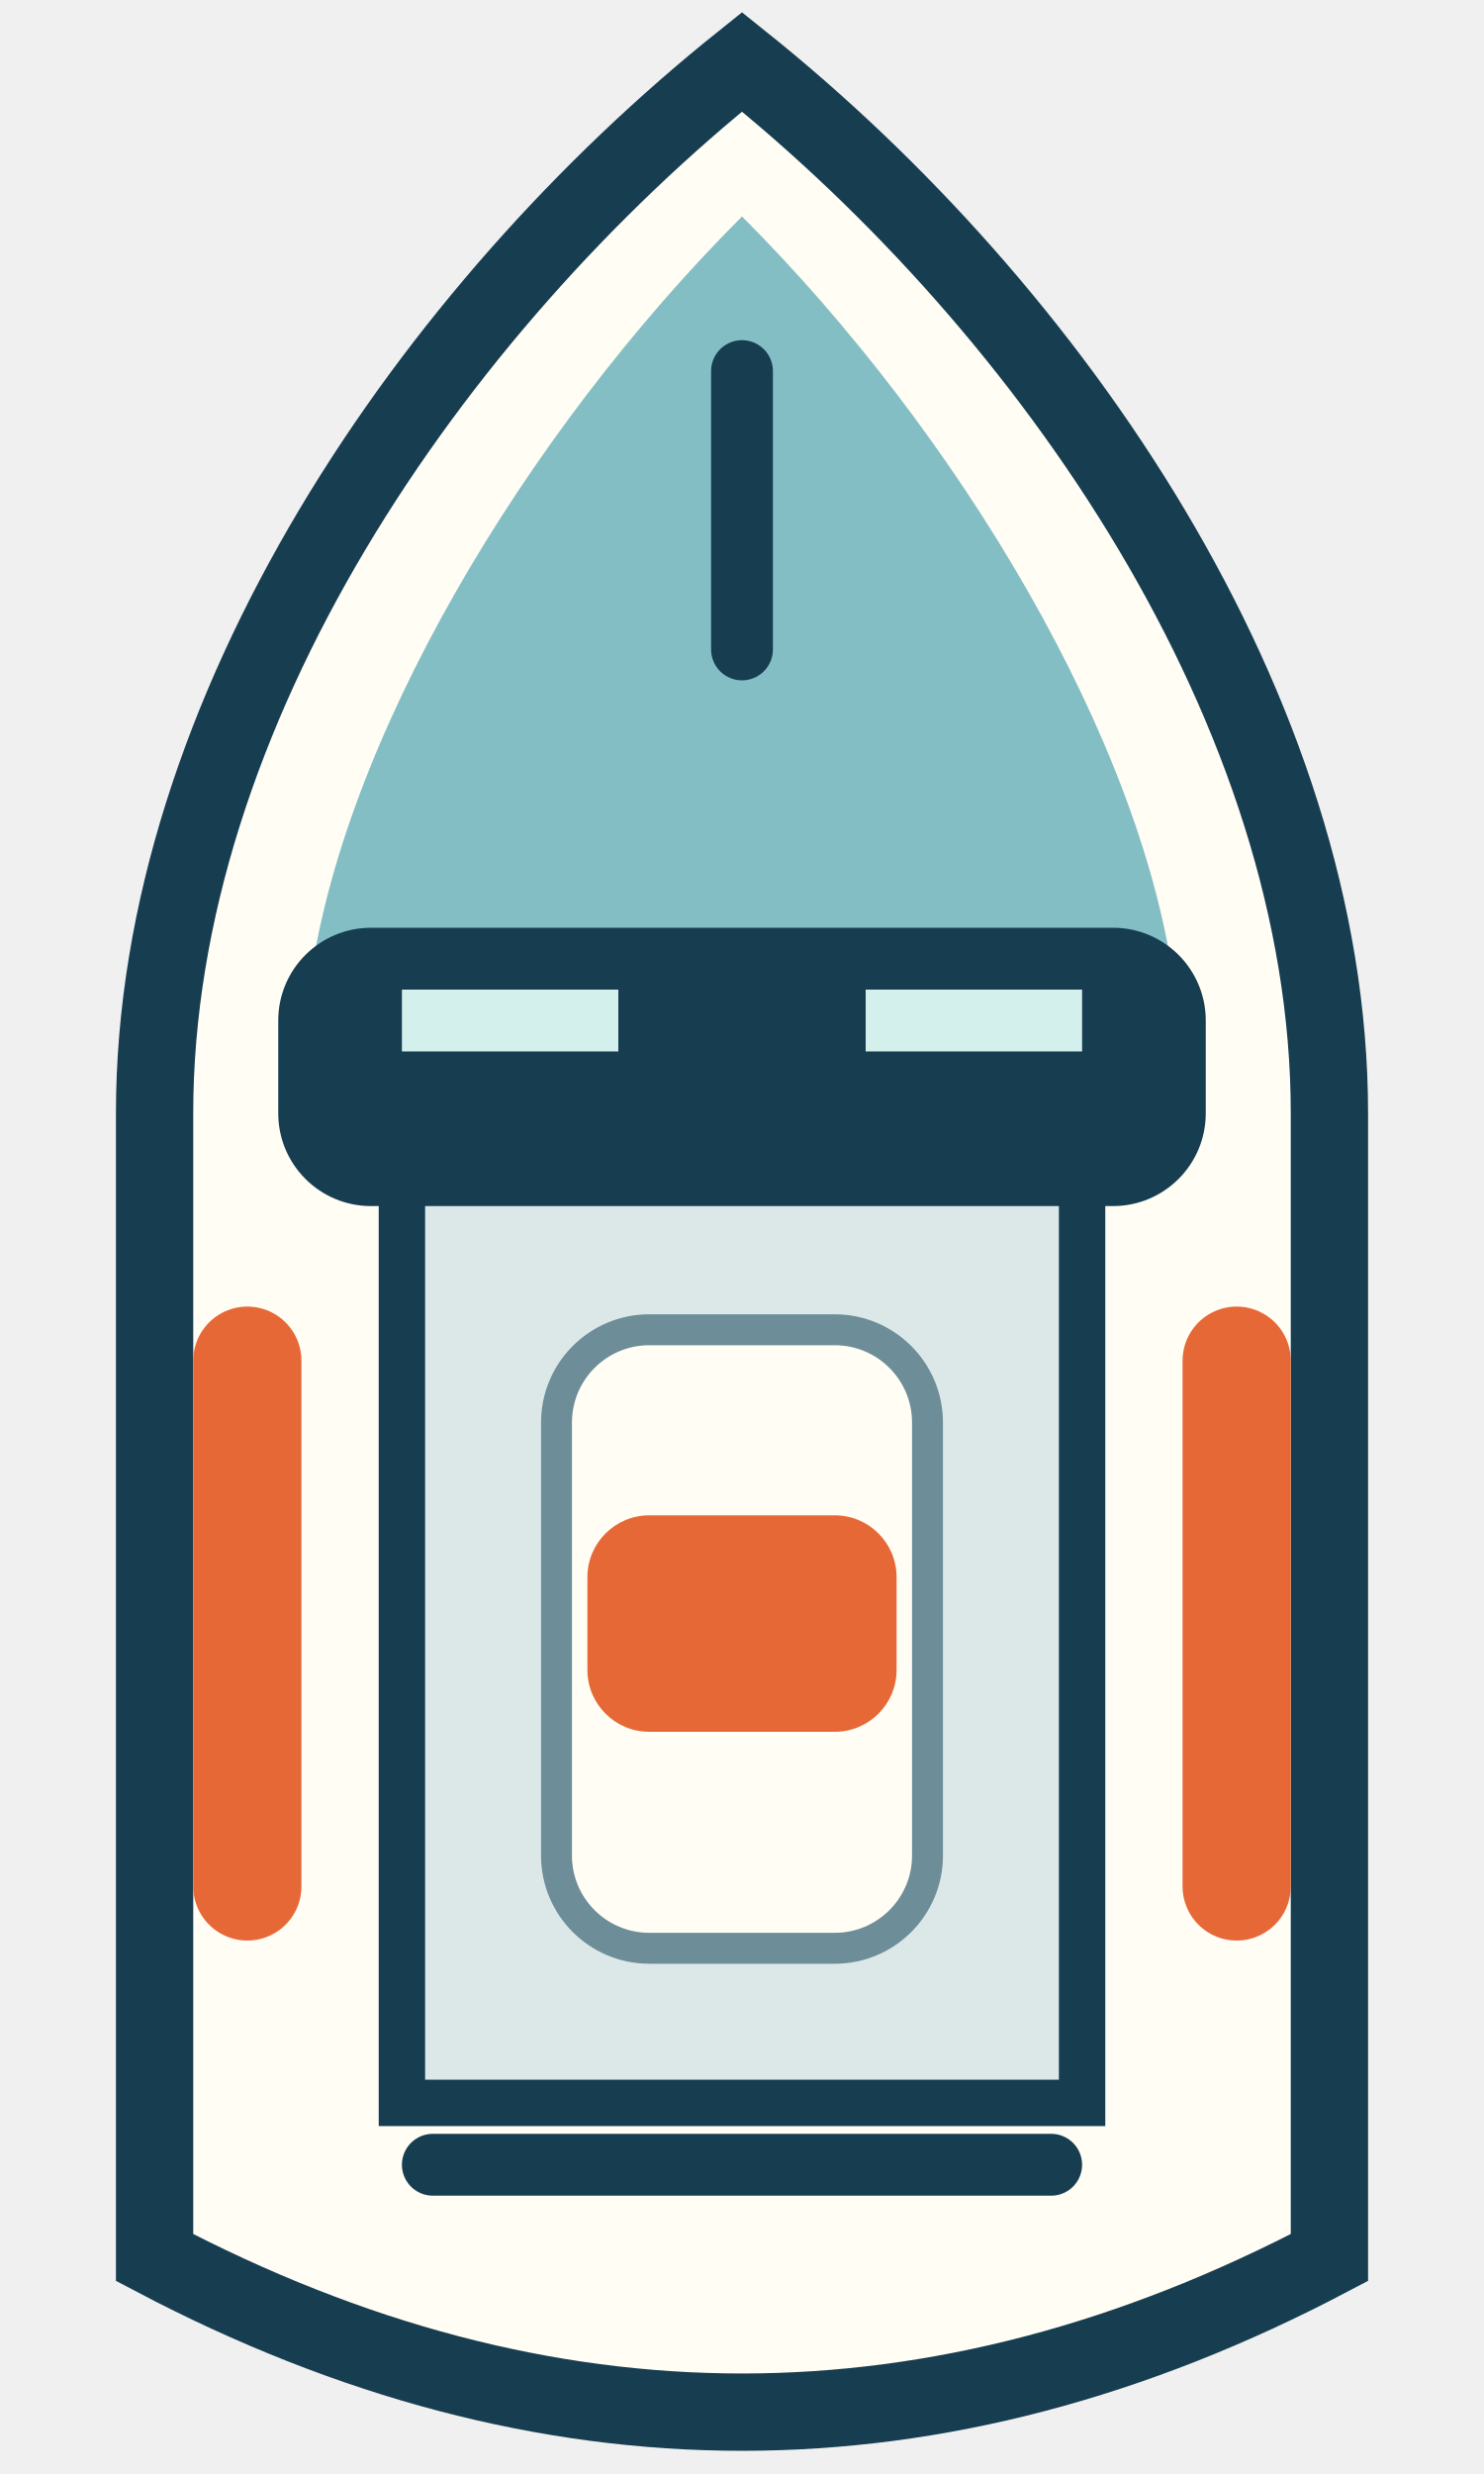
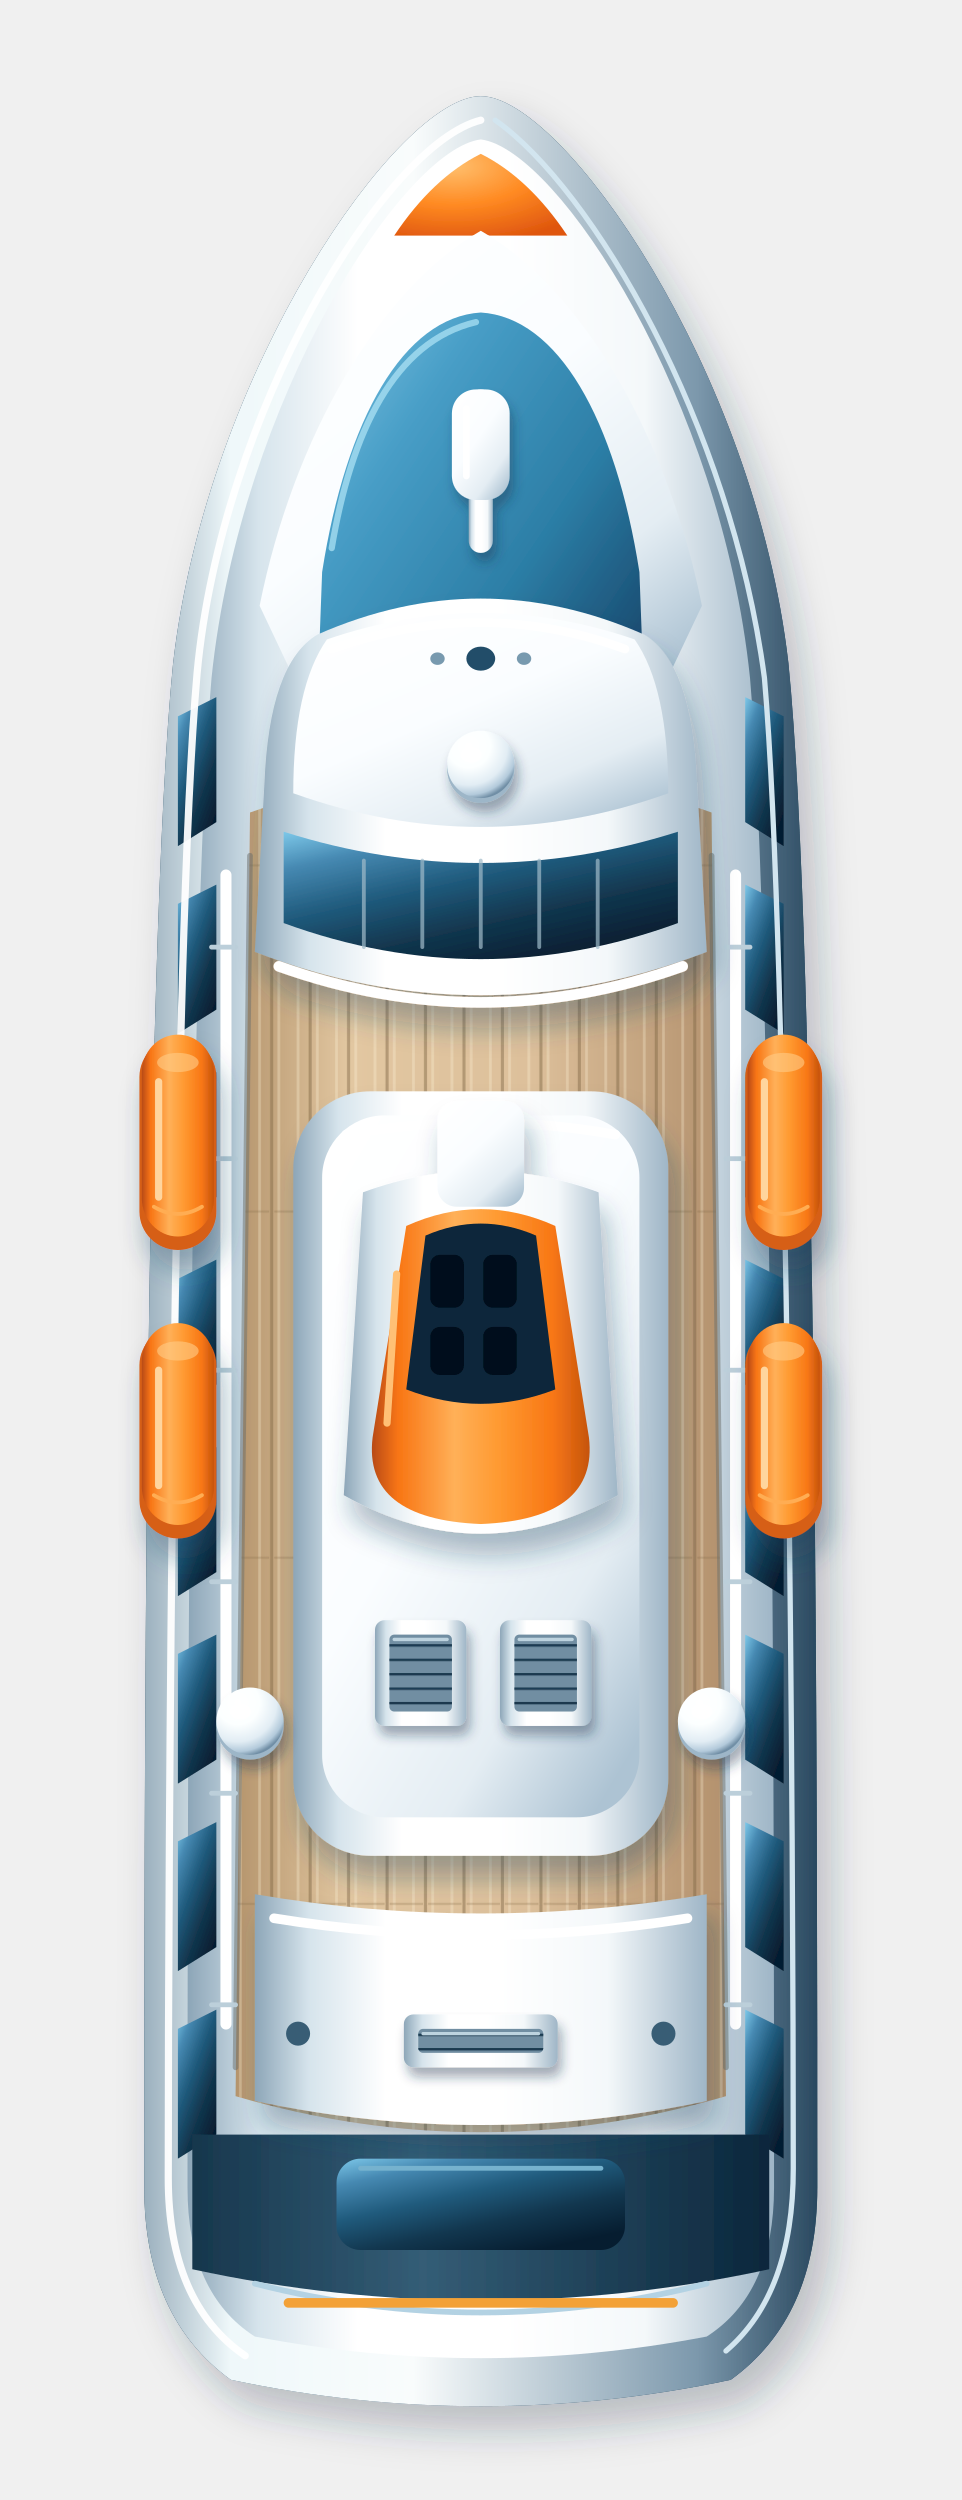
- <svg xmlns="http://www.w3.org/2000/svg" viewBox="0 0 48 80">
-   <path d="M24 2C14 10 5 23 5 36v37q19 10 38 0V36C43 23 34 10 24 2Z" fill="#fffdf4" stroke="#173d51" stroke-width="2.5" />
-   <path d="M24 7C17 14 11 24 10 32h28C37 24 31 14 24 7Z" fill="#83bec5" />
-   <path d="M13 34h22v34H13Z" fill="#dbe8e7" stroke="#173d51" stroke-width="1.5" />
-   <rect x="9" y="30" width="30" height="9" rx="3" fill="#173d51" />
-   <path d="M13 33h7m8 0h7" stroke="#d4f0ed" stroke-width="2" />
-   <rect x="18" y="43" width="12" height="20" rx="3" fill="#fffdf4" stroke="#6d8d98" />
-   <rect x="19" y="49" width="10" height="7" rx="2" fill="#e76837" />
-   <path d="M8 44v17m32-17v17" stroke="#e76837" stroke-width="3.5" stroke-linecap="round" />
-   <path d="M14 70h20M24 12v9" stroke="#173d51" stroke-width="2" stroke-linecap="round" />
+ <svg xmlns="http://www.w3.org/2000/svg" width="200" height="520" viewBox="0 0 200 520" role="img" aria-labelledby="title desc">
+   <defs>
+     <linearGradient id="edge">
+       <stop stop-color="#9aafbd" />
+       <stop offset=".13" stop-color="#eff8fa" />
+       <stop offset=".4" stop-color="#f9fcfc" />
+       <stop offset=".82" stop-color="#7c98ac" />
+       <stop offset="1" stop-color="#29485f" />
+     </linearGradient>
+     <linearGradient id="white">
+       <stop stop-color="#8da6b8" />
+       <stop offset=".12" stop-color="#d6e4ec" />
+       <stop offset=".29" stop-color="#fff" />
+       <stop offset=".54" stop-color="#fff" />
+       <stop offset=".78" stop-color="#f4f8fa" />
+       <stop offset="1" stop-color="#9fb6c7" />
+     </linearGradient>
+     <linearGradient id="porcelain" x1=".1" y1="0" x2=".85" y2="1">
+       <stop stop-color="#fff" />
+       <stop offset=".45" stop-color="#fafdff" />
+       <stop offset=".78" stop-color="#e4edf3" />
+       <stop offset="1" stop-color="#adc3d3" />
+     </linearGradient>
+     <radialGradient id="dome" cx=".32" cy=".23" r=".8">
+       <stop stop-color="#fff" />
+       <stop offset=".4" stop-color="#fcffff" />
+       <stop offset=".72" stop-color="#e2edf4" />
+       <stop offset=".9" stop-color="#b3cadb" />
+       <stop offset="1" stop-color="#718fa6" />
+     </radialGradient>
+     <linearGradient id="glass" x1="0" y1="0" x2=".7" y2="1">
+       <stop stop-color="#7dc8e9" />
+       <stop offset=".2" stop-color="#4689b2" />
+       <stop offset=".46" stop-color="#205b7d" />
+       <stop offset=".72" stop-color="#12374f" />
+       <stop offset="1" stop-color="#061d30" />
+     </linearGradient>
+     <linearGradient id="sky" x1="0" y1="0" x2="1" y2=".8">
+       <stop stop-color="#7dc5e4" />
+       <stop offset=".32" stop-color="#479dc6" />
+       <stop offset=".7" stop-color="#2c7ea6" />
+       <stop offset="1" stop-color="#1a4e73" />
+     </linearGradient>
+     <linearGradient id="amber">
+       <stop stop-color="#b84a12" />
+       <stop offset=".12" stop-color="#f87513" />
+       <stop offset=".38" stop-color="#ffb058" />
+       <stop offset=".58" stop-color="#ff9a31" />
+       <stop offset=".83" stop-color="#f87715" />
+       <stop offset="1" stop-color="#c5540e" />
+     </linearGradient>
+     <radialGradient id="amberTop" cx=".34" cy=".15" r=".95">
+       <stop stop-color="#ffbf6d" />
+       <stop offset=".5" stop-color="#ff8a22" />
+       <stop offset="1" stop-color="#df560e" />
+     </radialGradient>
+     <linearGradient id="teak">
+       <stop stop-color="#b5956d" />
+       <stop offset=".23" stop-color="#e2c7a1" />
+       <stop offset=".6" stop-color="#ddc09b" />
+       <stop offset="1" stop-color="#b3916d" />
+     </linearGradient>
+     <linearGradient id="navy">
+       <stop stop-color="#17374d" />
+       <stop offset=".4" stop-color="#345d76" />
+       <stop offset="1" stop-color="#0b273c" />
+     </linearGradient>
+     <pattern id="wood" width="8" height="72" patternUnits="userSpaceOnUse">
+       <path d="M.5 0v72" stroke="#806846" stroke-width=".65" stroke-opacity=".46" />
+       <path d="M2 0v72M6 0v72" stroke="#fff3d8" stroke-width=".55" stroke-opacity=".3" />
+       <path d="M1 36h7" stroke="#8a704e" stroke-width=".5" stroke-opacity=".25" />
+     </pattern>
+     <pattern id="mesh" width="3" height="3" patternUnits="userSpaceOnUse">
+       <path d="M0 0h3" stroke="#19374c" stroke-width="1" />
+     </pattern>
+     <filter id="cast" x="-40%" y="-15%" width="180%" height="140%" color-interpolation-filters="sRGB">
+       <feDropShadow dx="3" dy="5" stdDeviation="4" flood-color="#17394c" flood-opacity=".26" />
+     </filter>
+     <filter id="lift" x="-45%" y="-35%" width="190%" height="180%" color-interpolation-filters="sRGB">
+       <feDropShadow dx="1.5" dy="4.5" stdDeviation="2.8" flood-color="#23465e" flood-opacity=".35" />
+     </filter>
+     <filter id="tight" x="-60%" y="-60%" width="220%" height="230%" color-interpolation-filters="sRGB">
+       <feDropShadow dx=".8" dy="2" stdDeviation="1.2" flood-color="#17334b" flood-opacity=".4" />
+     </filter>
+   </defs>
+   <g filter="url(#cast)">
+     <path d="M100 20C83 20 43 77 36 138C30 198 30 385 30 455Q30 482 48 495Q100 506 152 495Q170 482 170 455C170 385 170 198 164 138C157 77 117 20 100 20Z" fill="#294c64" />
+     <path d="M100 20C83 20 43 77 36 138C30 198 30 385 30 455Q30 482 48 495Q100 506 152 495Q170 482 170 455C170 385 170 198 164 138C157 77 117 20 100 20Z" fill="url(#edge)" />
+     <path d="M100 29C84 31 50 83 44 141C39 199 39 387 39 455Q39 477 53 486Q100 495 147 486Q161 477 161 455C161 387 161 199 156 141C150 83 116 31 100 29Z" fill="url(#white)" />
+     <path d="M100 32Q90 37 82 49H118Q110 37 100 32Z" fill="url(#amberTop)" />
+     <path d="M100 48C79 60 61 91 54 126L63 145Q100 136 137 145L146 126C139 91 121 60 100 48Z" fill="url(#porcelain)" />
+     <path d="M100 65C84 66 72 87 67 119L66 146Q100 133 134 146L133 119C128 87 116 66 100 65Z" fill="url(#sky)" />
+     <path d="M99 67C82 71 73 90 69 114" fill="none" stroke="#b1e6f6" stroke-width="1.3" stroke-linecap="round" stroke-linejoin="round" opacity=".7" />
+     <path d="M52 169Q100 152 148 169L151 436Q100 451 49 436Z" fill="url(#teak)" />
+     <path d="M52 169Q100 152 148 169L151 436Q100 451 49 436Z" fill="url(#wood)" />
+     <path d="M52 178L49 430M148 178L151 430" fill="none" stroke="#6b706c" stroke-width="1.2" stroke-linecap="round" stroke-linejoin="round" opacity=".5" />
+     <path d="M37 149L45 145V171L37 176Z" fill="url(#glass)" />
+     <path d="M163 149L155 145V171L163 176Z" fill="url(#glass)" />
+     <path d="M37 188L45 184V210L37 215Z" fill="url(#glass)" />
+     <path d="M163 188L155 184V210L163 215Z" fill="url(#glass)" />
+     <path d="M37 227L45 223V249L37 254Z" fill="url(#glass)" />
+     <path d="M163 227L155 223V249L163 254Z" fill="url(#glass)" />
+     <path d="M37 266L45 262V288L37 293Z" fill="url(#glass)" />
+     <path d="M163 266L155 262V288L163 293Z" fill="url(#glass)" />
+     <path d="M37 305L45 301V327L37 332Z" fill="url(#glass)" />
+     <path d="M163 305L155 301V327L163 332Z" fill="url(#glass)" />
+     <path d="M37 344L45 340V366L37 371Z" fill="url(#glass)" />
+     <path d="M163 344L155 340V366L163 371Z" fill="url(#glass)" />
+     <path d="M37 383L45 379V405L37 410Z" fill="url(#glass)" />
+     <path d="M163 383L155 379V405L163 410Z" fill="url(#glass)" />
+     <path d="M37 422L45 418V444L37 449Z" fill="url(#glass)" />
+     <path d="M163 422L155 418V444L163 449Z" fill="url(#glass)" />
+     <path d="M100 25C80 30 46 86 41 140C36 196 35 385 35 453Q35 479 51 490" fill="none" stroke="#fff" stroke-width="1.5" stroke-linecap="round" stroke-linejoin="round" opacity=".94" />
+     <path d="M103 25C123 39 152 88 159 141C164 198 165 385 165 451Q165 477 151 489" fill="none" stroke="#d2e5ef" stroke-width="1.1" stroke-linecap="round" stroke-linejoin="round" />
+     <path d="M47 182V421M153 182V421" fill="none" stroke="#fff" stroke-width="2.3" stroke-linecap="round" stroke-linejoin="round" />
+     <path d="M44 197h5M151 197h5" fill="none" stroke="#bccfda" stroke-width="1" stroke-linecap="round" stroke-linejoin="round" />
+     <path d="M44 241h5M151 241h5" fill="none" stroke="#bccfda" stroke-width="1" stroke-linecap="round" stroke-linejoin="round" />
+     <path d="M44 285h5M151 285h5" fill="none" stroke="#bccfda" stroke-width="1" stroke-linecap="round" stroke-linejoin="round" />
+     <path d="M44 329h5M151 329h5" fill="none" stroke="#bccfda" stroke-width="1" stroke-linecap="round" stroke-linejoin="round" />
+     <path d="M44 373h5M151 373h5" fill="none" stroke="#bccfda" stroke-width="1" stroke-linecap="round" stroke-linejoin="round" />
+     <path d="M44 417h5M151 417h5" fill="none" stroke="#bccfda" stroke-width="1" stroke-linecap="round" stroke-linejoin="round" />
+     <path d="M40 444H160V472Q100 485 40 472Z" fill="url(#navy)" />
+     <path d="M53 475Q100 487 147 475" fill="none" stroke="#b3d2e3" stroke-width="1.2" stroke-linecap="round" stroke-linejoin="round" />
+   </g>
+   <g filter="url(#tight)">
+     <rect x="97.5" y="81" width="5" height="34" rx="2.5" fill="url(#white)" />
+     <rect x="94" y="81" width="12" height="23" rx="5" fill="url(#porcelain)" />
+     <path d="M97 85v14" fill="none" stroke="#fff" stroke-width="1.4" stroke-linecap="round" stroke-linejoin="round" />
+   </g>
+   <g filter="url(#lift)">
+     <path d="M66 132Q100 117 134 132Q144 138 145 163L147 198Q100 216 53 198L55 163Q56 138 66 132Z" fill="url(#white)" />
+     <path d="M59 173Q100 186 141 173V192Q100 207 59 192Z" fill="url(#glass)" />
+     <path d="M75.68 179v18" fill="none" stroke="#a0bac9" stroke-width="0.8" stroke-linecap="round" stroke-linejoin="round" opacity=".7" />
+     <path d="M87.84 179v18" fill="none" stroke="#a0bac9" stroke-width="0.8" stroke-linecap="round" stroke-linejoin="round" opacity=".7" />
+     <path d="M100 179v18" fill="none" stroke="#a0bac9" stroke-width="0.8" stroke-linecap="round" stroke-linejoin="round" opacity=".7" />
+     <path d="M112.16 179v18" fill="none" stroke="#a0bac9" stroke-width="0.8" stroke-linecap="round" stroke-linejoin="round" opacity=".7" />
+     <path d="M124.32 179v18" fill="none" stroke="#a0bac9" stroke-width="0.8" stroke-linecap="round" stroke-linejoin="round" opacity=".7" />
+     <path d="M68 133Q100 122 132 133Q139 143 139 165Q100 179 61 165Q61 143 68 133Z" fill="url(#porcelain)" />
+     <path d="M69 135Q100 124 130 135" fill="none" stroke="#fff" stroke-width="1.8" stroke-linecap="round" stroke-linejoin="round" />
+     <ellipse cx="100" cy="137" rx="3" ry="2.5" fill="#214e69" />
+     <ellipse cx="91" cy="137" rx="1.5" ry="1.3" fill="#789aaf" />
+     <ellipse cx="109" cy="137" rx="1.5" ry="1.3" fill="#789aaf" />
+     <g filter="url(#tight)">
+       <ellipse cx="100" cy="160" rx="7" ry="7" fill="#9db6c8" />
+       <ellipse cx="100" cy="159" rx="7" ry="7" fill="url(#dome)" />
+       <ellipse cx="98" cy="157" rx="2.24" ry="1.61" fill="#fff" opacity=".85" />
+     </g>
+     <path d="M58 201Q100 216 142 201" fill="none" stroke="#fff" stroke-width="2.2" stroke-linecap="round" stroke-linejoin="round" />
+   </g>
+   <g filter="url(#lift)">
+     <rect x="29" y="216" width="16" height="44" rx="8" fill="#d65e13" />
+     <rect x="29.5" y="215.2" width="15" height="42" rx="8" fill="url(#amber)" />
+     <path d="M33 225v24" fill="none" stroke="#ffd8a3" stroke-width="1.5" stroke-linecap="round" stroke-linejoin="round" opacity=".95" />
+     <ellipse cx="37" cy="221" rx="4.32" ry="2" fill="#ffcb86" opacity=".6" />
+     <path d="M32 251q5 3 10 0" fill="none" stroke="#ffad53" stroke-width="0.8" stroke-linecap="round" stroke-linejoin="round" />
+   </g>
+   <g filter="url(#lift)">
+     <rect x="155" y="216" width="16" height="44" rx="8" fill="#d65e13" />
+     <rect x="155.5" y="215.2" width="15" height="42" rx="8" fill="url(#amber)" />
+     <path d="M159 225v24" fill="none" stroke="#ffd8a3" stroke-width="1.5" stroke-linecap="round" stroke-linejoin="round" opacity=".95" />
+     <ellipse cx="163" cy="221" rx="4.32" ry="2" fill="#ffcb86" opacity=".6" />
+     <path d="M158 251q5 3 10 0" fill="none" stroke="#ffad53" stroke-width="0.8" stroke-linecap="round" stroke-linejoin="round" />
+   </g>
+   <g filter="url(#lift)">
+     <rect x="29" y="276" width="16" height="44" rx="8" fill="#d65e13" />
+     <rect x="29.5" y="275.2" width="15" height="42" rx="8" fill="url(#amber)" />
+     <path d="M33 285v24" fill="none" stroke="#ffd8a3" stroke-width="1.5" stroke-linecap="round" stroke-linejoin="round" opacity=".95" />
+     <ellipse cx="37" cy="281" rx="4.32" ry="2" fill="#ffcb86" opacity=".6" />
+     <path d="M32 311q5 3 10 0" fill="none" stroke="#ffad53" stroke-width="0.8" stroke-linecap="round" stroke-linejoin="round" />
+   </g>
+   <g filter="url(#lift)">
+     <rect x="155" y="276" width="16" height="44" rx="8" fill="#d65e13" />
+     <rect x="155.5" y="275.2" width="15" height="42" rx="8" fill="url(#amber)" />
+     <path d="M159 285v24" fill="none" stroke="#ffd8a3" stroke-width="1.5" stroke-linecap="round" stroke-linejoin="round" opacity=".95" />
+     <ellipse cx="163" cy="281" rx="4.32" ry="2" fill="#ffcb86" opacity=".6" />
+     <path d="M158 311q5 3 10 0" fill="none" stroke="#ffad53" stroke-width="0.8" stroke-linecap="round" stroke-linejoin="round" />
+   </g>
+   <g filter="url(#lift)">
+     <rect x="61" y="227" width="78" height="159" rx="16" fill="url(#white)" />
+     <rect x="67" y="232" width="66" height="146" rx="13" fill="url(#porcelain)" />
+     <path d="M72 236q28 -5 56 0" fill="none" stroke="#fff" stroke-width="2" stroke-linecap="round" stroke-linejoin="round" />
+   </g>
+   <g filter="url(#lift)">
+     <path d="M75.5 248Q100 239 124.5 248L128.5 311Q100 327 71.5 311Z" fill="url(#white)" />
+     <path d="M84.5 255Q100 248 115.5 255L122.5 299Q124.5 316 100 317Q75.5 316 77.5 299Z" fill="url(#amber)" />
+     <path d="M88.5 257Q100 252 111.5 257L115.5 289Q100 295 84.5 289Z" fill="#0c263a" />
+     <rect x="89.5" y="261" width="7" height="11" rx="2" fill="#020f1c" />
+     <rect x="89.5" y="276" width="7" height="10" rx="2" fill="#020f1c" />
+     <rect x="100.5" y="261" width="7" height="11" rx="2" fill="#020f1c" />
+     <rect x="100.5" y="276" width="7" height="10" rx="2" fill="#020f1c" />
+     <path d="M82.5 265l-2 31" fill="none" stroke="#ffc075" stroke-width="1.5" stroke-linecap="round" stroke-linejoin="round" />
+     <rect x="91" y="229" width="18" height="22" rx="4" fill="url(#porcelain)" />
+   </g>
+   <g filter="url(#tight)">
+     <rect x="78" y="337" width="19" height="22" rx="2" fill="url(#white)" />
+     <rect x="81" y="340" width="13" height="16" rx="1" fill="#718ea2" />
+     <rect x="81" y="340" width="13" height="16" rx="1" fill="url(#mesh)" />
+     <path d="M82 341h11" fill="none" stroke="#bdd3df" stroke-width="0.7" stroke-linecap="round" stroke-linejoin="round" />
+   </g>
+   <g filter="url(#tight)">
+     <rect x="104" y="337" width="19" height="22" rx="2" fill="url(#white)" />
+     <rect x="107" y="340" width="13" height="16" rx="1" fill="#718ea2" />
+     <rect x="107" y="340" width="13" height="16" rx="1" fill="url(#mesh)" />
+     <path d="M108 341h11" fill="none" stroke="#bdd3df" stroke-width="0.7" stroke-linecap="round" stroke-linejoin="round" />
+   </g>
+   <g filter="url(#tight)">
+     <ellipse cx="52" cy="359" rx="7" ry="7" fill="#9db6c8" />
+     <ellipse cx="52" cy="358" rx="7" ry="7" fill="url(#dome)" />
+     <ellipse cx="50" cy="356" rx="2.24" ry="1.61" fill="#fff" opacity=".85" />
+   </g>
+   <g filter="url(#tight)">
+     <ellipse cx="148" cy="359" rx="7" ry="7" fill="#9db6c8" />
+     <ellipse cx="148" cy="358" rx="7" ry="7" fill="url(#dome)" />
+     <ellipse cx="146" cy="356" rx="2.24" ry="1.61" fill="#fff" opacity=".85" />
+   </g>
+   <g filter="url(#lift)">
+     <path d="M53 394Q100 402 147 394V437Q100 447 53 437Z" fill="url(#white)" />
+     <path d="M57 399Q100 406 143 399" fill="none" stroke="#fff" stroke-width="2" stroke-linecap="round" stroke-linejoin="round" />
+     <g filter="url(#tight)">
+       <rect x="84" y="419" width="32" height="11" rx="2" fill="url(#white)" />
+       <rect x="87" y="422" width="26" height="5" rx="1" fill="#718ea2" />
+       <rect x="87" y="422" width="26" height="5" rx="1" fill="url(#mesh)" />
+       <path d="M88 423h24" fill="none" stroke="#bdd3df" stroke-width="0.7" stroke-linecap="round" stroke-linejoin="round" />
+     </g>
+     <ellipse cx="62" cy="423" rx="2.5" ry="2.5" fill="#375d75" />
+     <ellipse cx="138" cy="423" rx="2.5" ry="2.5" fill="#375d75" />
+   </g>
+   <rect x="70" y="449" width="60" height="19" rx="5" fill="url(#glass)" />
+   <path d="M75 451h50" fill="none" stroke="#76b2ce" stroke-width="1" stroke-linecap="round" stroke-linejoin="round" />
+   <path d="M60 479h80" fill="none" stroke="#f3a137" stroke-width="2" stroke-linecap="round" stroke-linejoin="round" />
</svg>
